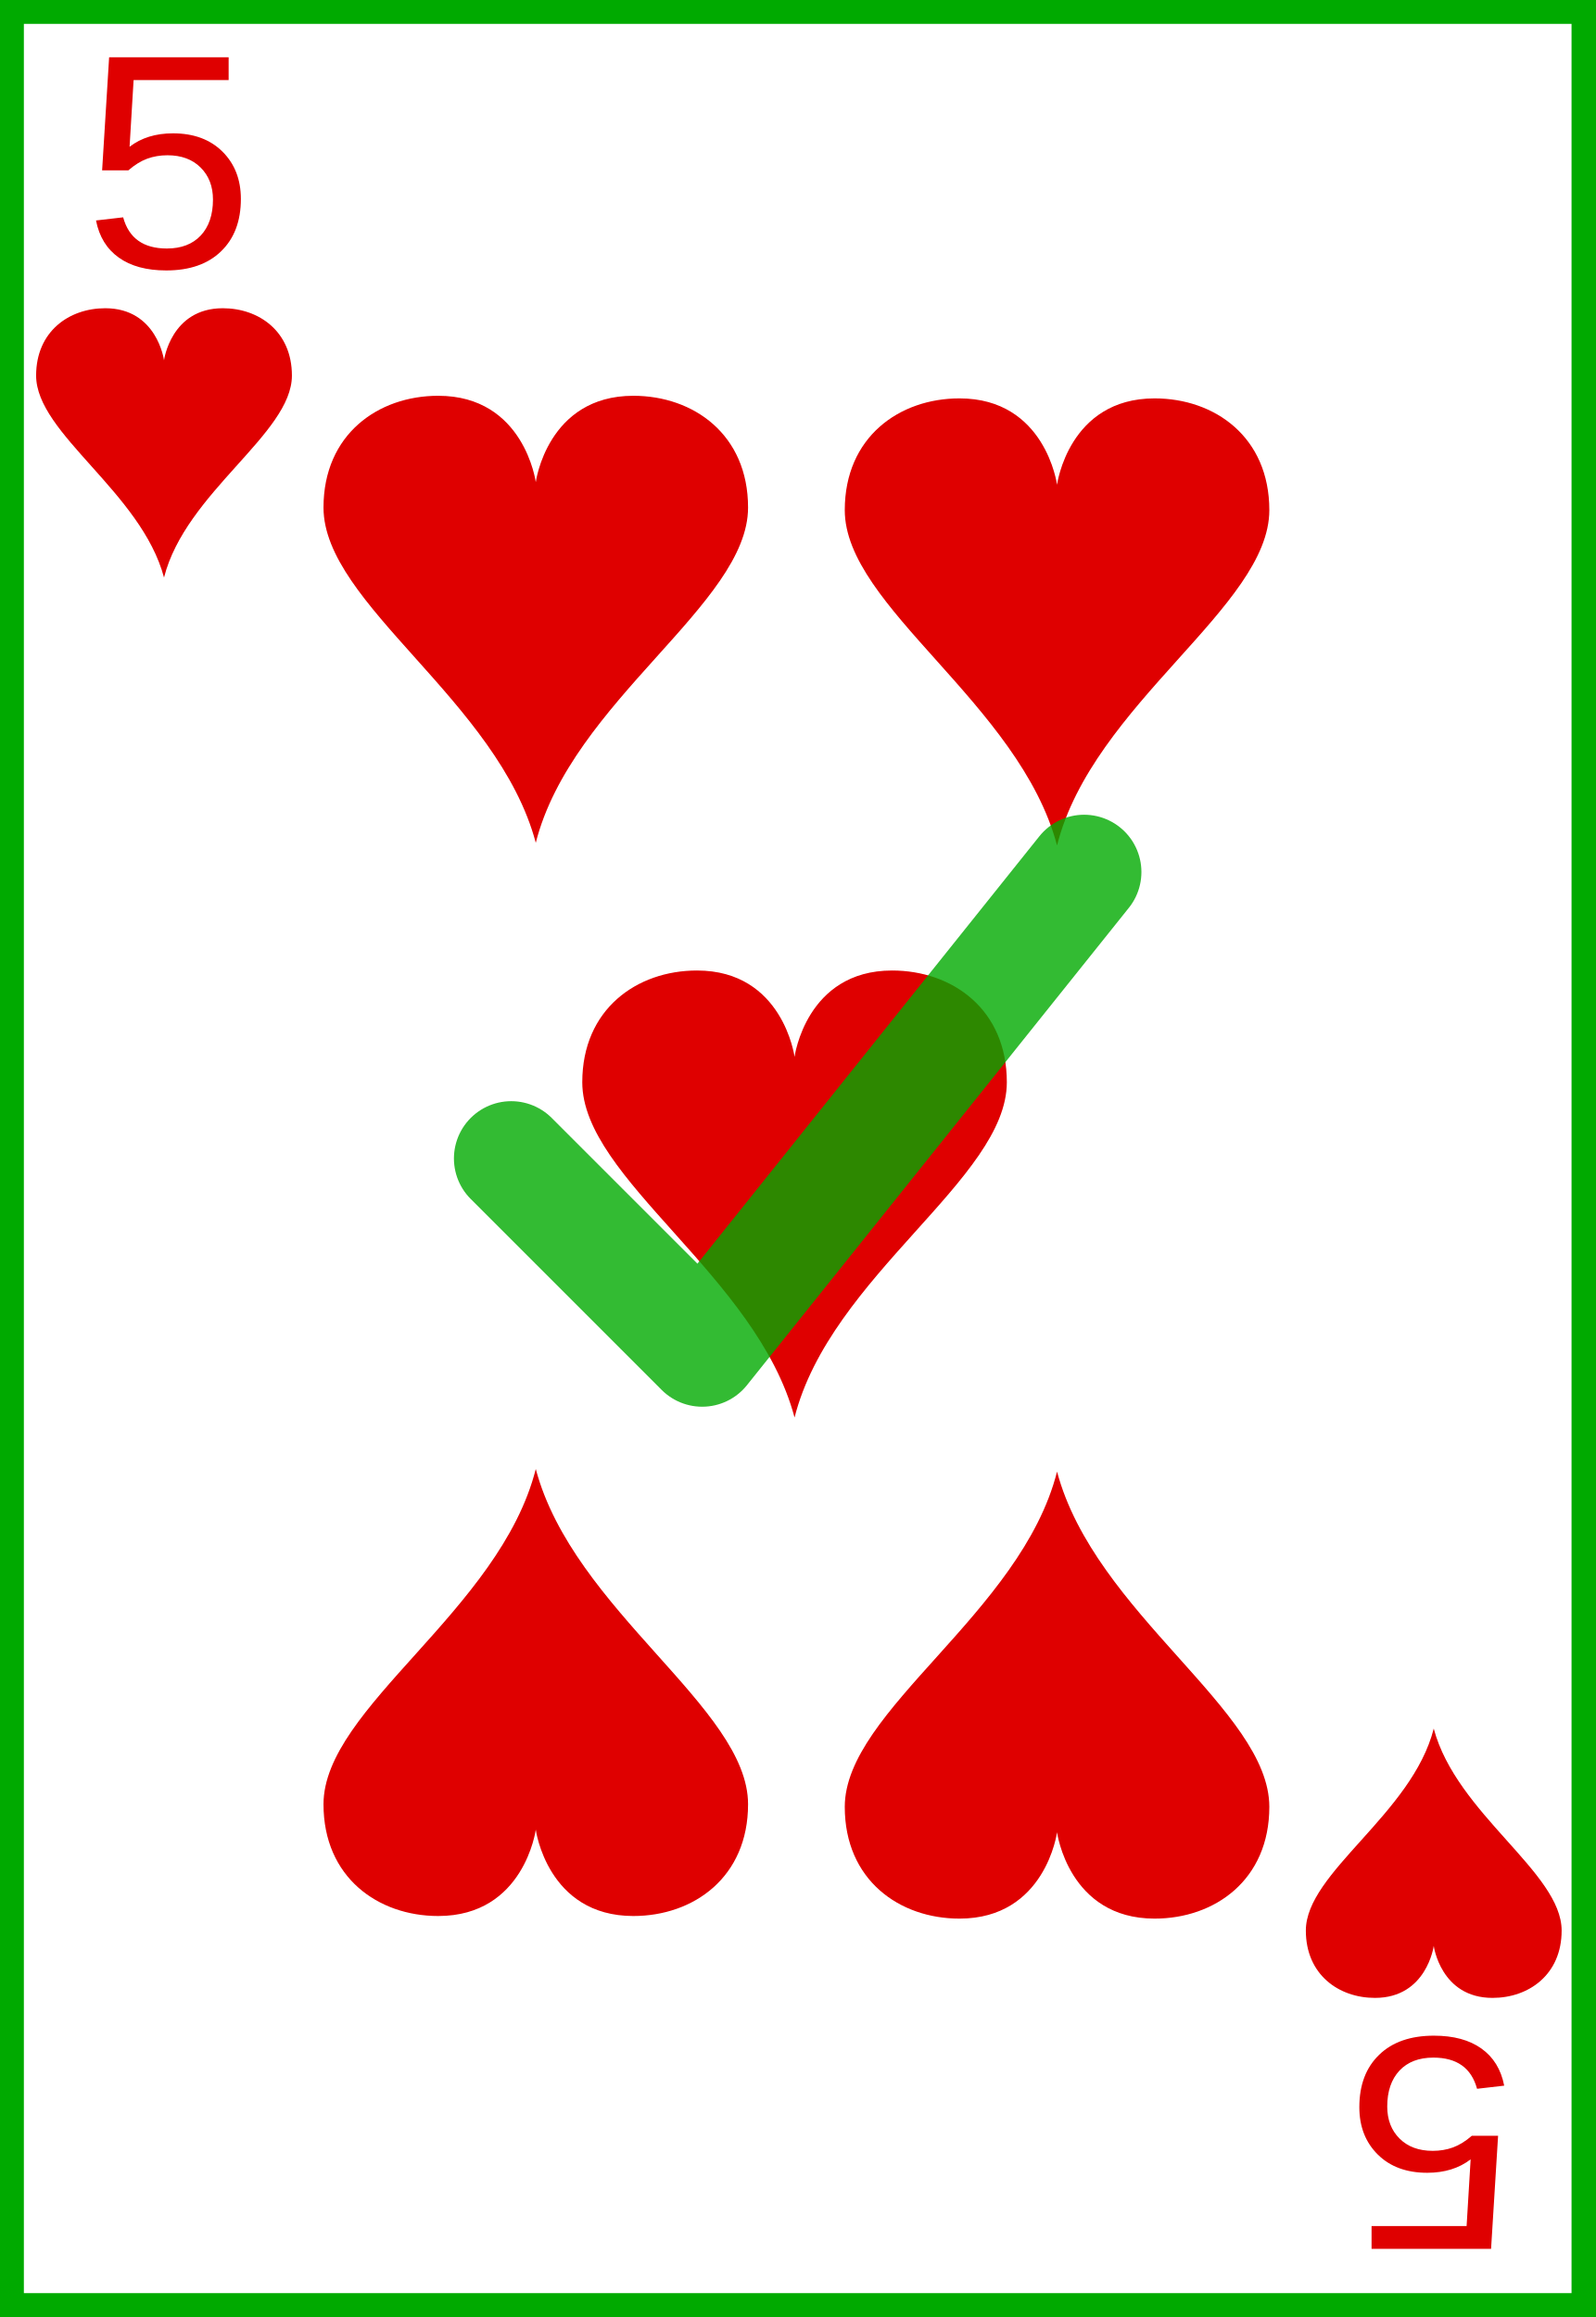
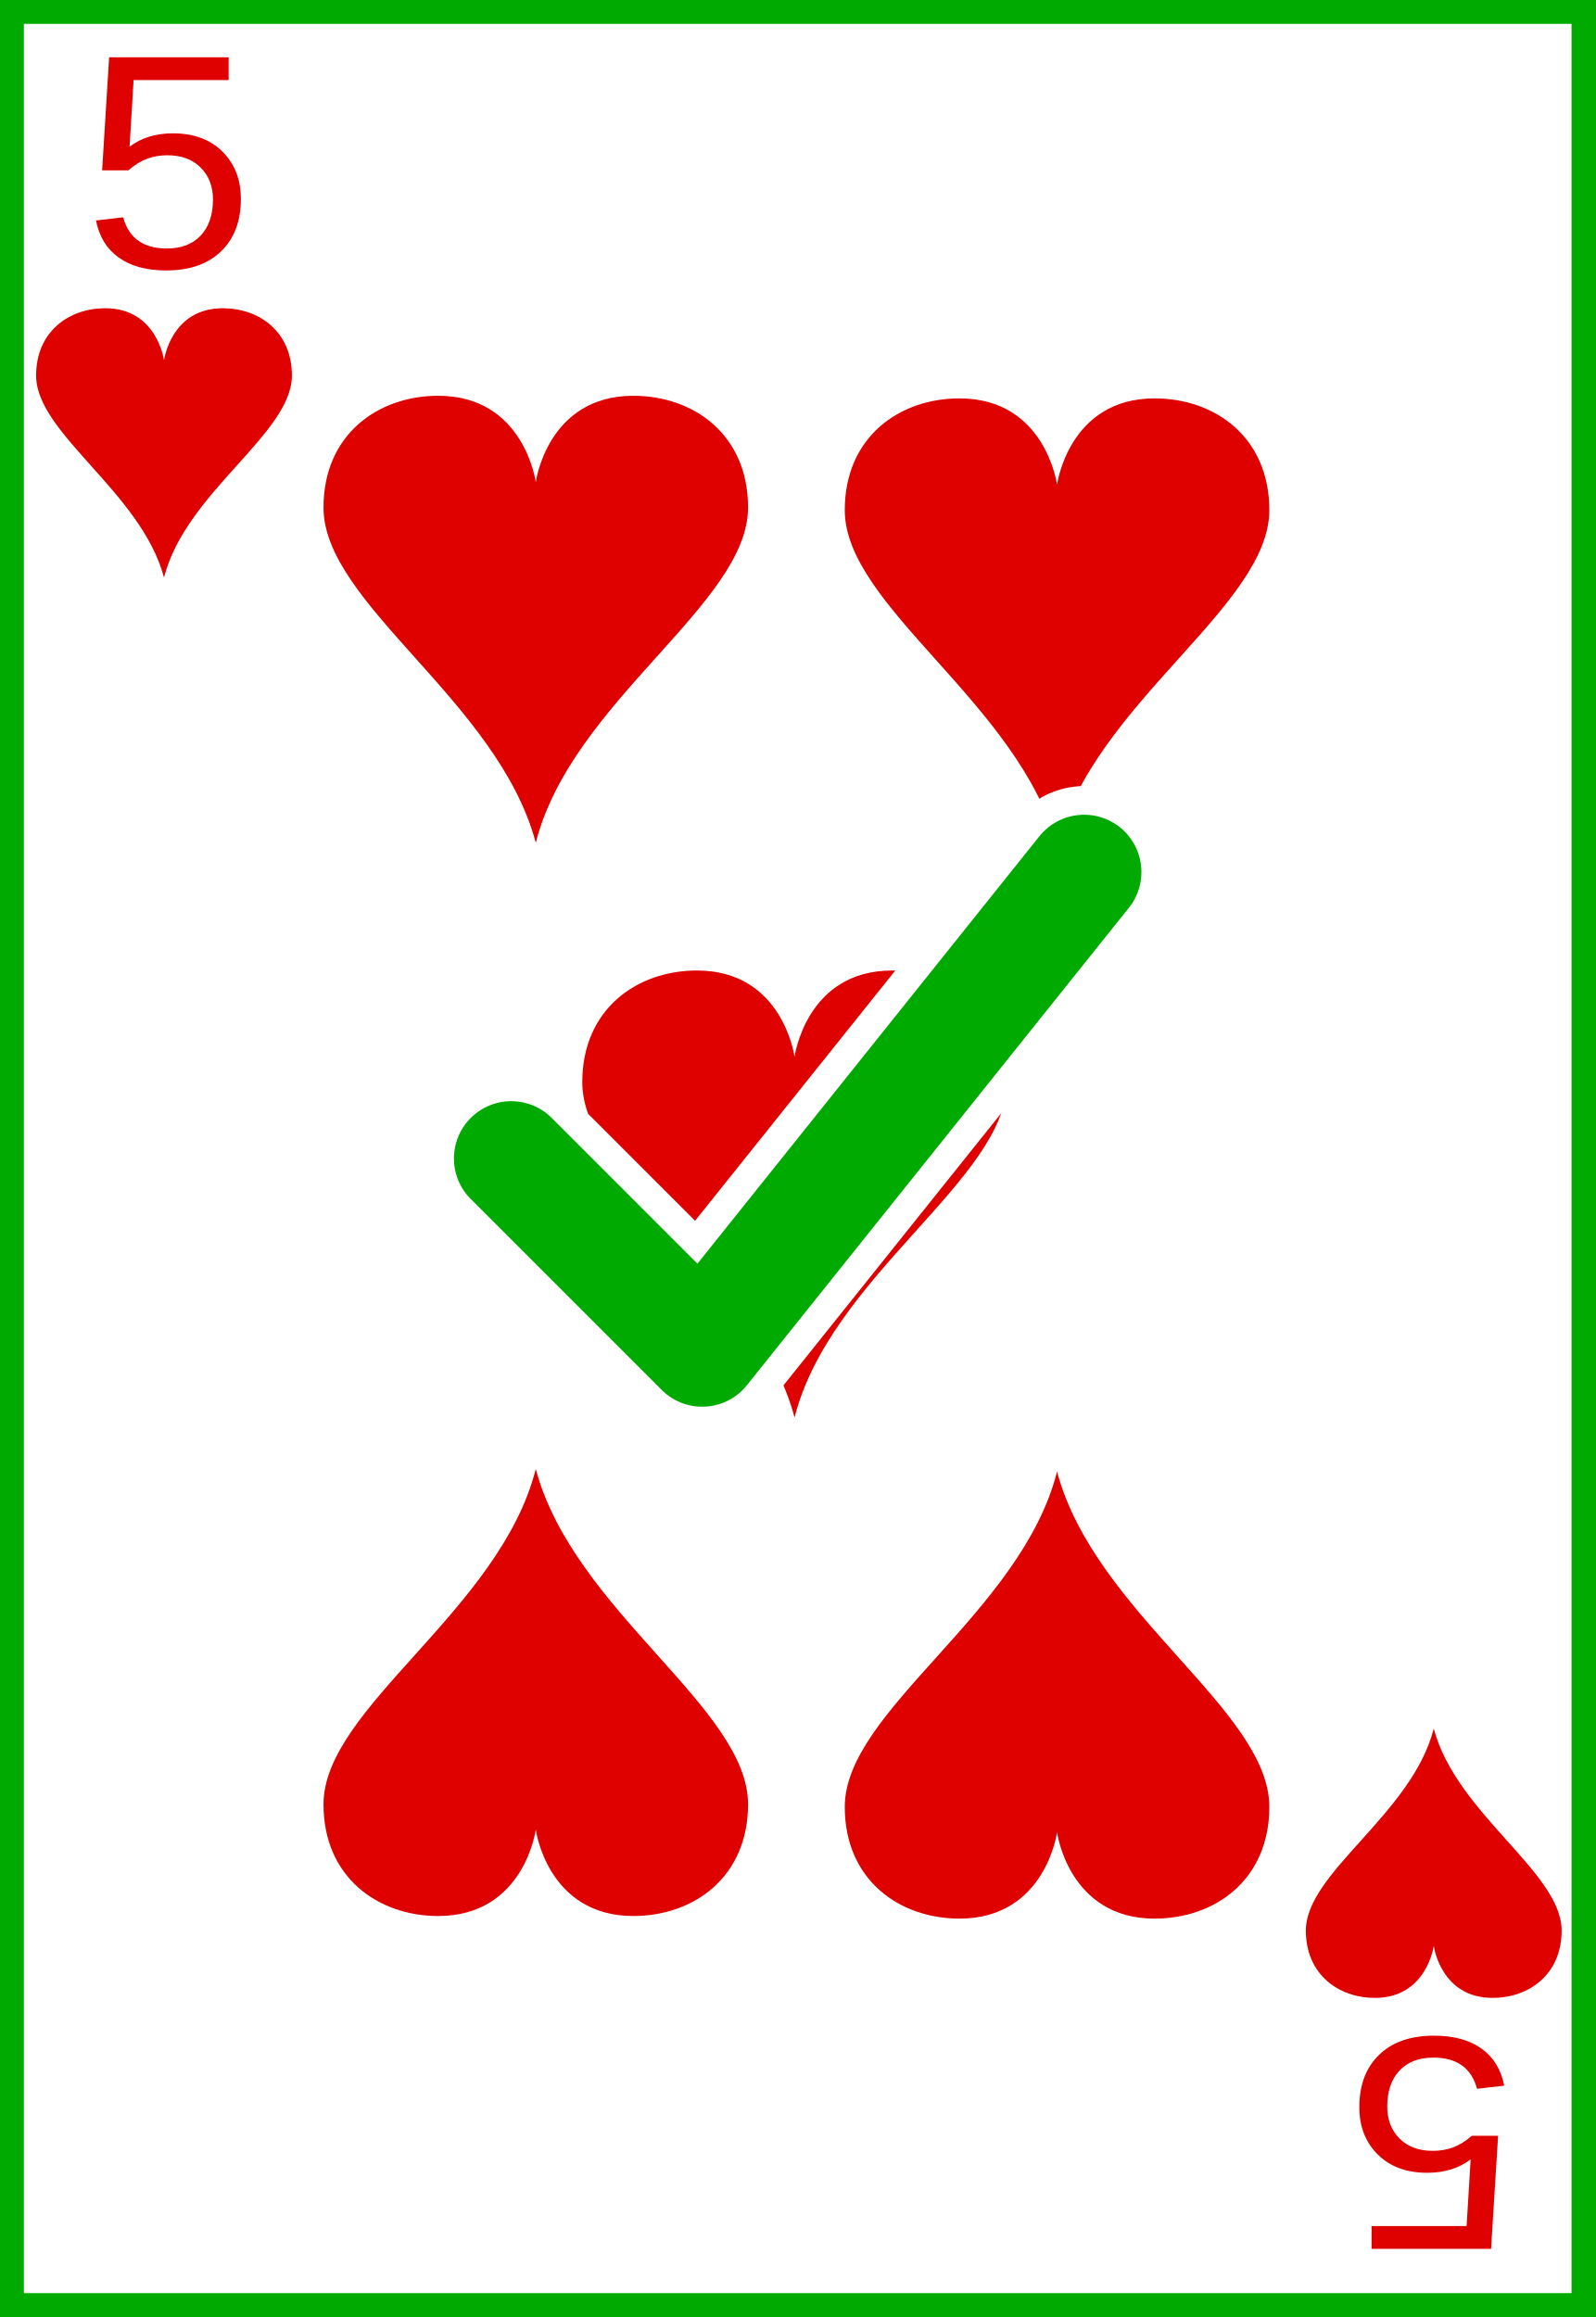
<svg xmlns="http://www.w3.org/2000/svg" xmlns:xlink="http://www.w3.org/1999/xlink" width="167.087pt" height="242.667pt" viewBox="0 0 167.087 242.667" xml:space="preserve" id="svg2" version="1.1">
  <defs id="defs41">
    <radialGradient xlink:href="#linearGradient3773" id="radialGradient3781" cx="-0.158" cy="-8.835" fx="-0.158" fy="-8.835" r="8" gradientTransform="matrix(-1.584269,-0.02349808,0.03071979,-2.477574,-0.2485638,-26.71351)" gradientUnits="userSpaceOnUse" />
    <linearGradient id="linearGradient3773">
      <stop style="stop-color:#000000;stop-opacity:1;" offset="0" id="stop3775" />
      <stop style="stop-color:#000000;stop-opacity:0.649;" offset="1" id="stop3777" />
    </linearGradient>
    <radialGradient xlink:href="#linearGradient3773" id="radialGradient3957" cx="-0.158" cy="-8.835" fx="-0.158" fy="-8.835" r="8" gradientTransform="matrix(-1.584269,-0.02349808,0.03071979,-2.477574,-0.2485638,-26.71351)" gradientUnits="userSpaceOnUse" />
    <linearGradient id="linearGradient3959">
      <stop style="stop-color:#000000;stop-opacity:1;" offset="0" id="stop3961" />
      <stop style="stop-color:#000000;stop-opacity:0.649;" offset="1" id="stop3963" />
    </linearGradient>
    <radialGradient r="81.903" fy="509.476" fx="168.025" cy="509.476" cx="168.025" gradientTransform="matrix(1.25656,-0.7774064,0.3366382,0.5361257,-221.2021,359.2426)" gradientUnits="userSpaceOnUse" id="radialGradient3975" xlink:href="#linearGradient3784-4" />
    <linearGradient id="linearGradient3784-4">
      <stop style="stop-color:#ffffff;stop-opacity:0.435;" offset="0" id="stop3786-8" />
      <stop style="stop-color:#000000;stop-opacity:0;" offset="1" id="stop3788-6" />
    </linearGradient>
    <radialGradient xlink:href="#linearGradient3784-4-5" id="radialGradient3929" gradientUnits="userSpaceOnUse" gradientTransform="matrix(1.25656,-0.7774064,0.3366382,0.5361257,-221.2021,359.2426)" cx="168.025" cy="509.476" fx="168.025" fy="509.476" r="81.903" />
    <linearGradient id="linearGradient3784-4-5">
      <stop style="stop-color:#ffffff;stop-opacity:0.489;" offset="0" id="stop3786-8-0" />
      <stop style="stop-color:#000000;stop-opacity:0;" offset="1" id="stop3788-6-3" />
    </linearGradient>
    <radialGradient xlink:href="#linearGradient3784-4-1" id="radialGradient3927" gradientUnits="userSpaceOnUse" gradientTransform="matrix(1.25656,-0.7774064,0.3366382,0.5361257,-221.2021,359.2426)" cx="168.025" cy="509.476" fx="168.025" fy="509.476" r="81.903" />
    <linearGradient id="linearGradient3784-4-1">
      <stop style="stop-color:#ffffff;stop-opacity:0.237;" offset="0" id="stop3786-8-03" />
      <stop style="stop-color:#000000;stop-opacity:0;" offset="1" id="stop3788-6-6" />
    </linearGradient>
    <radialGradient xlink:href="#linearGradient3768" id="radialGradient3776" cx="-0.206" cy="-4.579" fx="-0.206" fy="-4.579" r="8" gradientTransform="matrix(-1,0,0,-1.720176,-0.4120407,-13.02719)" gradientUnits="userSpaceOnUse" />
    <linearGradient id="linearGradient3768">
      <stop style="stop-color:#df0000;stop-opacity:1;" offset="0" id="stop3770" />
      <stop style="stop-color:#df0000;stop-opacity:0.672;" offset="1" id="stop3772" />
    </linearGradient>
    <radialGradient r="81.903" fy="511.223" fx="171.487" cy="511.223" cx="171.487" gradientTransform="matrix(1.152989,-0.6739155,0.3948202,0.6754904,-233.6326,270.4008)" gradientUnits="userSpaceOnUse" id="radialGradient4013" xlink:href="#linearGradient3784-4-6" />
    <linearGradient id="linearGradient3784-4-6">
      <stop style="stop-color:#ffffff;stop-opacity:0.313;" offset="0" id="stop3786-8-8" />
      <stop style="stop-color:#000000;stop-opacity:0;" offset="1" id="stop3788-6-8" />
    </linearGradient>
    <radialGradient r="81.903" fy="492.632" fx="159.354" cy="492.632" cx="159.354" gradientTransform="matrix(1.089478,-0.715138,0.4464527,0.6562658,-244.9333,290.9185)" gradientUnits="userSpaceOnUse" id="radialGradient4013-8" xlink:href="#linearGradient3784-4-2" />
    <linearGradient id="linearGradient3784-4-2">
      <stop style="stop-color:#ffffff;stop-opacity:0.29;" offset="0" id="stop3786-8-1" />
      <stop style="stop-color:#000000;stop-opacity:0;" offset="1" id="stop3788-6-5" />
    </linearGradient>
    <radialGradient r="81.903" fy="492.632" fx="159.354" cy="492.632" cx="159.354" gradientTransform="matrix(1.089478,-0.715138,0.4464527,0.6562658,-244.9333,290.9185)" gradientUnits="userSpaceOnUse" id="radialGradient3073" xlink:href="#linearGradient3784-4-2" />
  </defs>
  <g id="Layer_x0020_1" style="fill-rule:nonzero;clip-rule:nonzero;stroke:#000000;stroke-miterlimit:4;">
    <path style="fill:#FFFFFF;stroke-width:0.5;" d="M166.837,235.548c0,3.777-3.087,6.869-6.871,6.869H7.111c-3.775,0-6.861-3.092-6.861-6.869V7.12C0.25,3.343,3.336,0.25,7.111,0.25h152.855    c3.784,0,6.871,3.093,6.871,6.87v228.428z" id="path5" />
    <g style="stroke:none;" id="g7">
      <g id="g9">
				
			</g>
    </g>
    <g id="g15">
			
		</g>
    <g id="g19">
			
		</g>
    <g style="stroke:none;" id="g23">
      <g id="g25">
				
			</g>
    </g>
    <g style="stroke:none;" id="g31">
      <g id="g33">
				
			</g>
    </g>
  </g>
  <text xml:space="preserve" style="font-size:32px;font-style:normal;font-weight:normal;line-height:125%;letter-spacing:0px;word-spacing:0px;fill:#df0000;fill-opacity:1;stroke:none;font-family:Bitstream Vera Sans" x="8.775" y="28.013" id="text3788">
    <tspan id="tspan3790" x="8.775" y="28.013" style="font-style:normal;font-variant:normal;font-weight:normal;font-stretch:normal;fill:#df0000;fill-opacity:1;font-family:Arial;-inkscape-font-specification:Arial">5</tspan>
  </text>
  <g transform="matrix(1.674307,0,0,1.566992,17.17751,46.38532)" id="layer1-9-6" style="fill:#df0000;fill-opacity:1">
    <path style="fill:#df0000;fill-opacity:1" id="hl-8" d="M 3.676,-9 C 0.433,-9 0,-5.523 0,-5.523 0,-5.523 -0.433,-9 -3.676,-9 -5.946,-9 -8,-7.441 -8,-4.5 -8,-0.614 -1.421,3.294 0,9 1.352,3.299 8,-0.614 8,-4.5 8,-7.441 5.946,-9 3.676,-9 z" />
  </g>
  <text xml:space="preserve" style="font-size:32px;font-style:normal;font-weight:normal;line-height:125%;letter-spacing:0px;word-spacing:0px;fill:#df0000;fill-opacity:1;stroke:none;font-family:Bitstream Vera Sans" x="-158.818" y="-213.515" id="text3788-4" transform="scale(-1,-1)">
    <tspan id="tspan3790-3" x="-158.818" y="-213.515" style="font-style:normal;font-variant:normal;font-weight:normal;font-stretch:normal;fill:#df0000;fill-opacity:1;font-family:Arial;-inkscape-font-specification:Arial">5</tspan>
  </text>
  <g transform="matrix(-1.674307,0,0,-1.566992,150.156,195.1431)" id="layer1-9-6-5" style="fill:#df0000;fill-opacity:1">
    <path style="fill:#df0000;fill-opacity:1" id="hl-8-1" d="M 3.676,-9 C 0.433,-9 0,-5.523 0,-5.523 0,-5.523 -0.433,-9 -3.676,-9 -5.946,-9 -8,-7.441 -8,-4.5 -8,-0.614 -1.421,3.294 0,9 1.352,3.299 8,-0.614 8,-4.5 8,-7.441 5.946,-9 3.676,-9 z" />
  </g>
  <g transform="matrix(2.779008,0,0,2.600887,56.11227,64.85977)" id="layer1-9-6-8" style="fill:#df0000;fill-opacity:1">
    <path style="fill:#df0000;fill-opacity:1" id="hl-8-8" d="M 3.676,-9 C 0.433,-9 0,-5.523 0,-5.523 0,-5.523 -0.433,-9 -3.676,-9 -5.946,-9 -8,-7.441 -8,-4.5 -8,-0.614 -1.421,3.294 0,9 1.352,3.299 8,-0.614 8,-4.5 8,-7.441 5.946,-9 3.676,-9 z" />
  </g>
  <g transform="matrix(-2.779008,0,0,-2.600887,56.11227,177.2622)" id="layer1-9-6-8-9" style="fill:#df0000;fill-opacity:1">
    <path style="fill:#df0000;fill-opacity:1" id="hl-8-8-5" d="M 3.676,-9 C 0.433,-9 0,-5.523 0,-5.523 0,-5.523 -0.433,-9 -3.676,-9 -5.946,-9 -8,-7.441 -8,-4.5 -8,-0.614 -1.421,3.294 0,9 1.352,3.299 8,-0.614 8,-4.5 8,-7.441 5.946,-9 3.676,-9 z" />
  </g>
  <g transform="matrix(2.779008,0,0,2.600887,110.7045,65.1323)" id="layer1-9-6-8-0" style="fill:#df0000;fill-opacity:1">
    <path style="fill:#df0000;fill-opacity:1" id="hl-8-8-6" d="M 3.676,-9 C 0.433,-9 0,-5.523 0,-5.523 0,-5.523 -0.433,-9 -3.676,-9 -5.946,-9 -8,-7.441 -8,-4.5 -8,-0.614 -1.421,3.294 0,9 1.352,3.299 8,-0.614 8,-4.5 8,-7.441 5.946,-9 3.676,-9 z" />
  </g>
  <g transform="matrix(-2.779008,0,0,-2.600887,110.7045,177.5347)" id="layer1-9-6-8-9-8" style="fill:#df0000;fill-opacity:1">
    <path style="fill:#df0000;fill-opacity:1" id="hl-8-8-5-9" d="M 3.676,-9 C 0.433,-9 0,-5.523 0,-5.523 0,-5.523 -0.433,-9 -3.676,-9 -5.946,-9 -8,-7.441 -8,-4.5 -8,-0.614 -1.421,3.294 0,9 1.352,3.299 8,-0.614 8,-4.5 8,-7.441 5.946,-9 3.676,-9 z" />
  </g>
  <g transform="matrix(2.779008,0,0,2.600887,83.2134,125.0525)" id="layer1-9-6-8-6" style="fill:#df0000;fill-opacity:1">
    <path style="fill:#df0000;fill-opacity:1" id="hl-8-8-8" d="M 3.676,-9 C 0.433,-9 0,-5.523 0,-5.523 0,-5.523 -0.433,-9 -3.676,-9 -5.946,-9 -8,-7.441 -8,-4.5 -8,-0.614 -1.421,3.294 0,9 1.352,3.299 8,-0.614 8,-4.5 8,-7.441 5.946,-9 3.676,-9 z" />
  </g>
-   <path d="M 53.54 121.33 L 73.54 141.33 L 113.54 91.33" fill="none" stroke="#00AA00" stroke-width="12" stroke-linecap="round" stroke-linejoin="round" opacity="0.8" />
+   <path d="M 53.54 121.33 L 73.54 141.33 L 113.54 91.33" fill="none" stroke="#ffffff" stroke-width="18" stroke-linecap="round" stroke-linejoin="round" />
+   <path d="M 53.54 121.33 L 73.54 141.33 L 113.54 91.33" fill="none" stroke="#00AA00" stroke-width="12" stroke-linecap="round" stroke-linejoin="round" />
  <rect x="0" y="0" width="167.087" height="242.667" fill="none" stroke="#00AA00" stroke-width="5" />
</svg>
